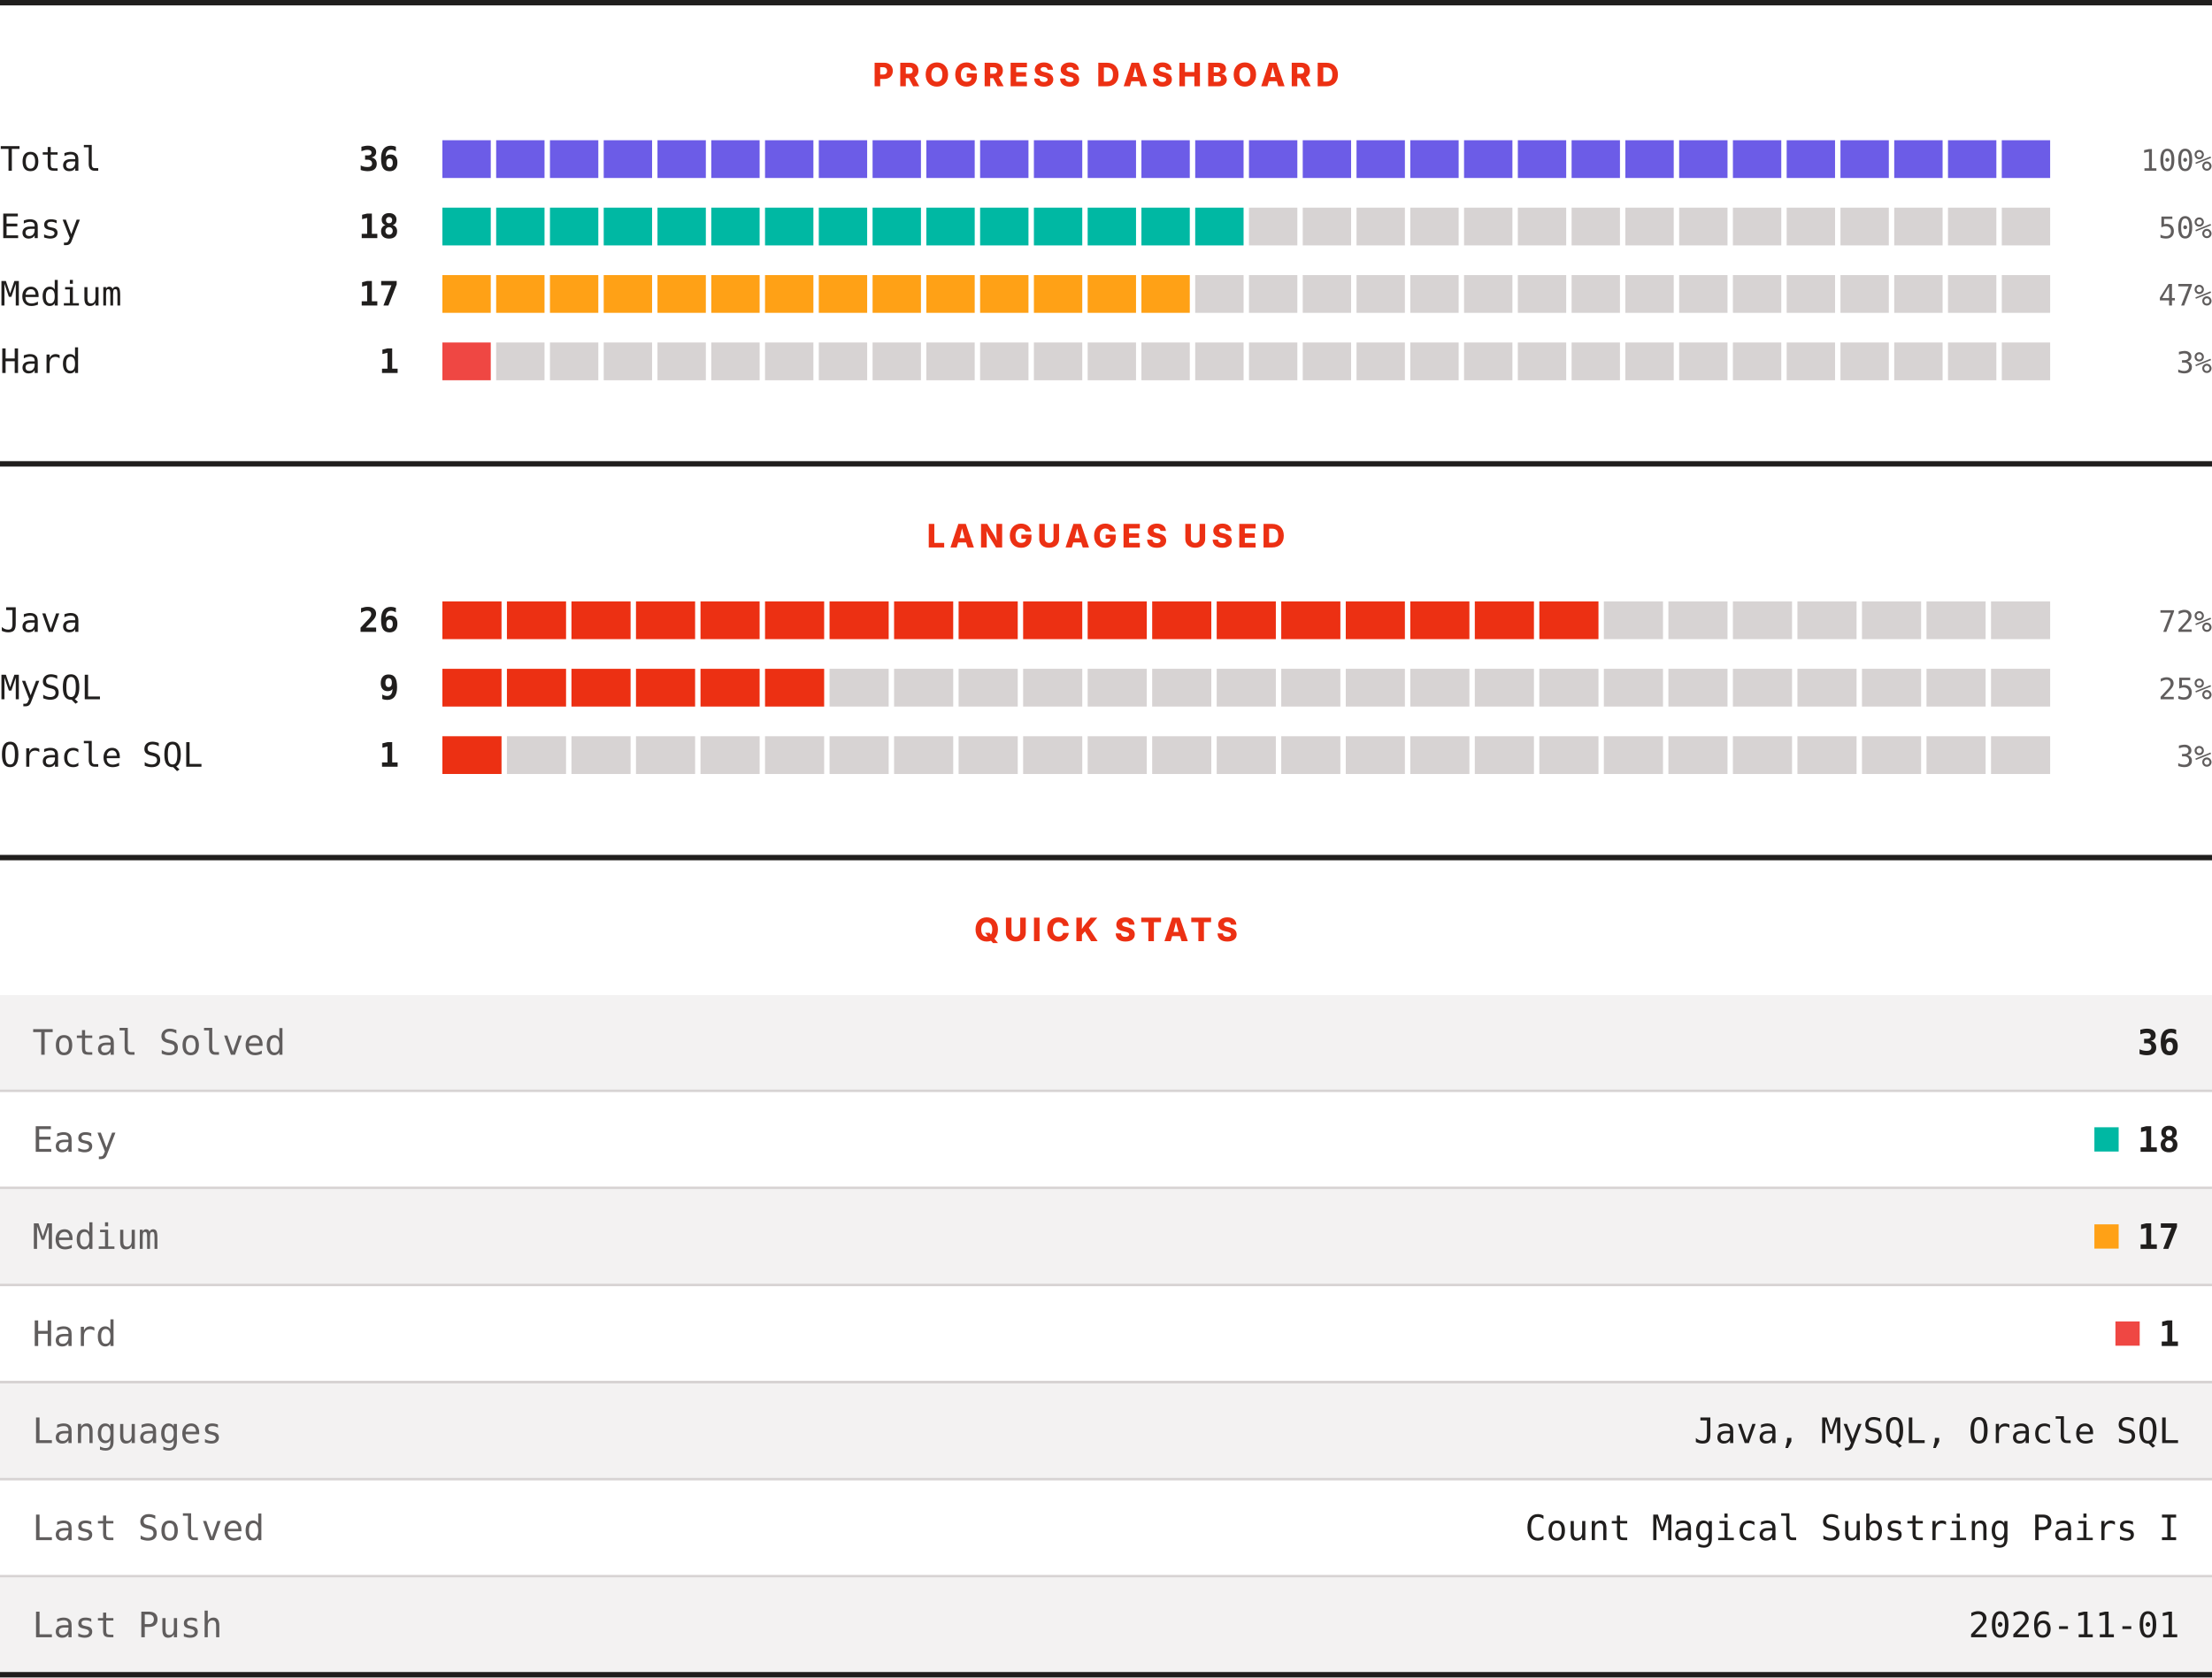
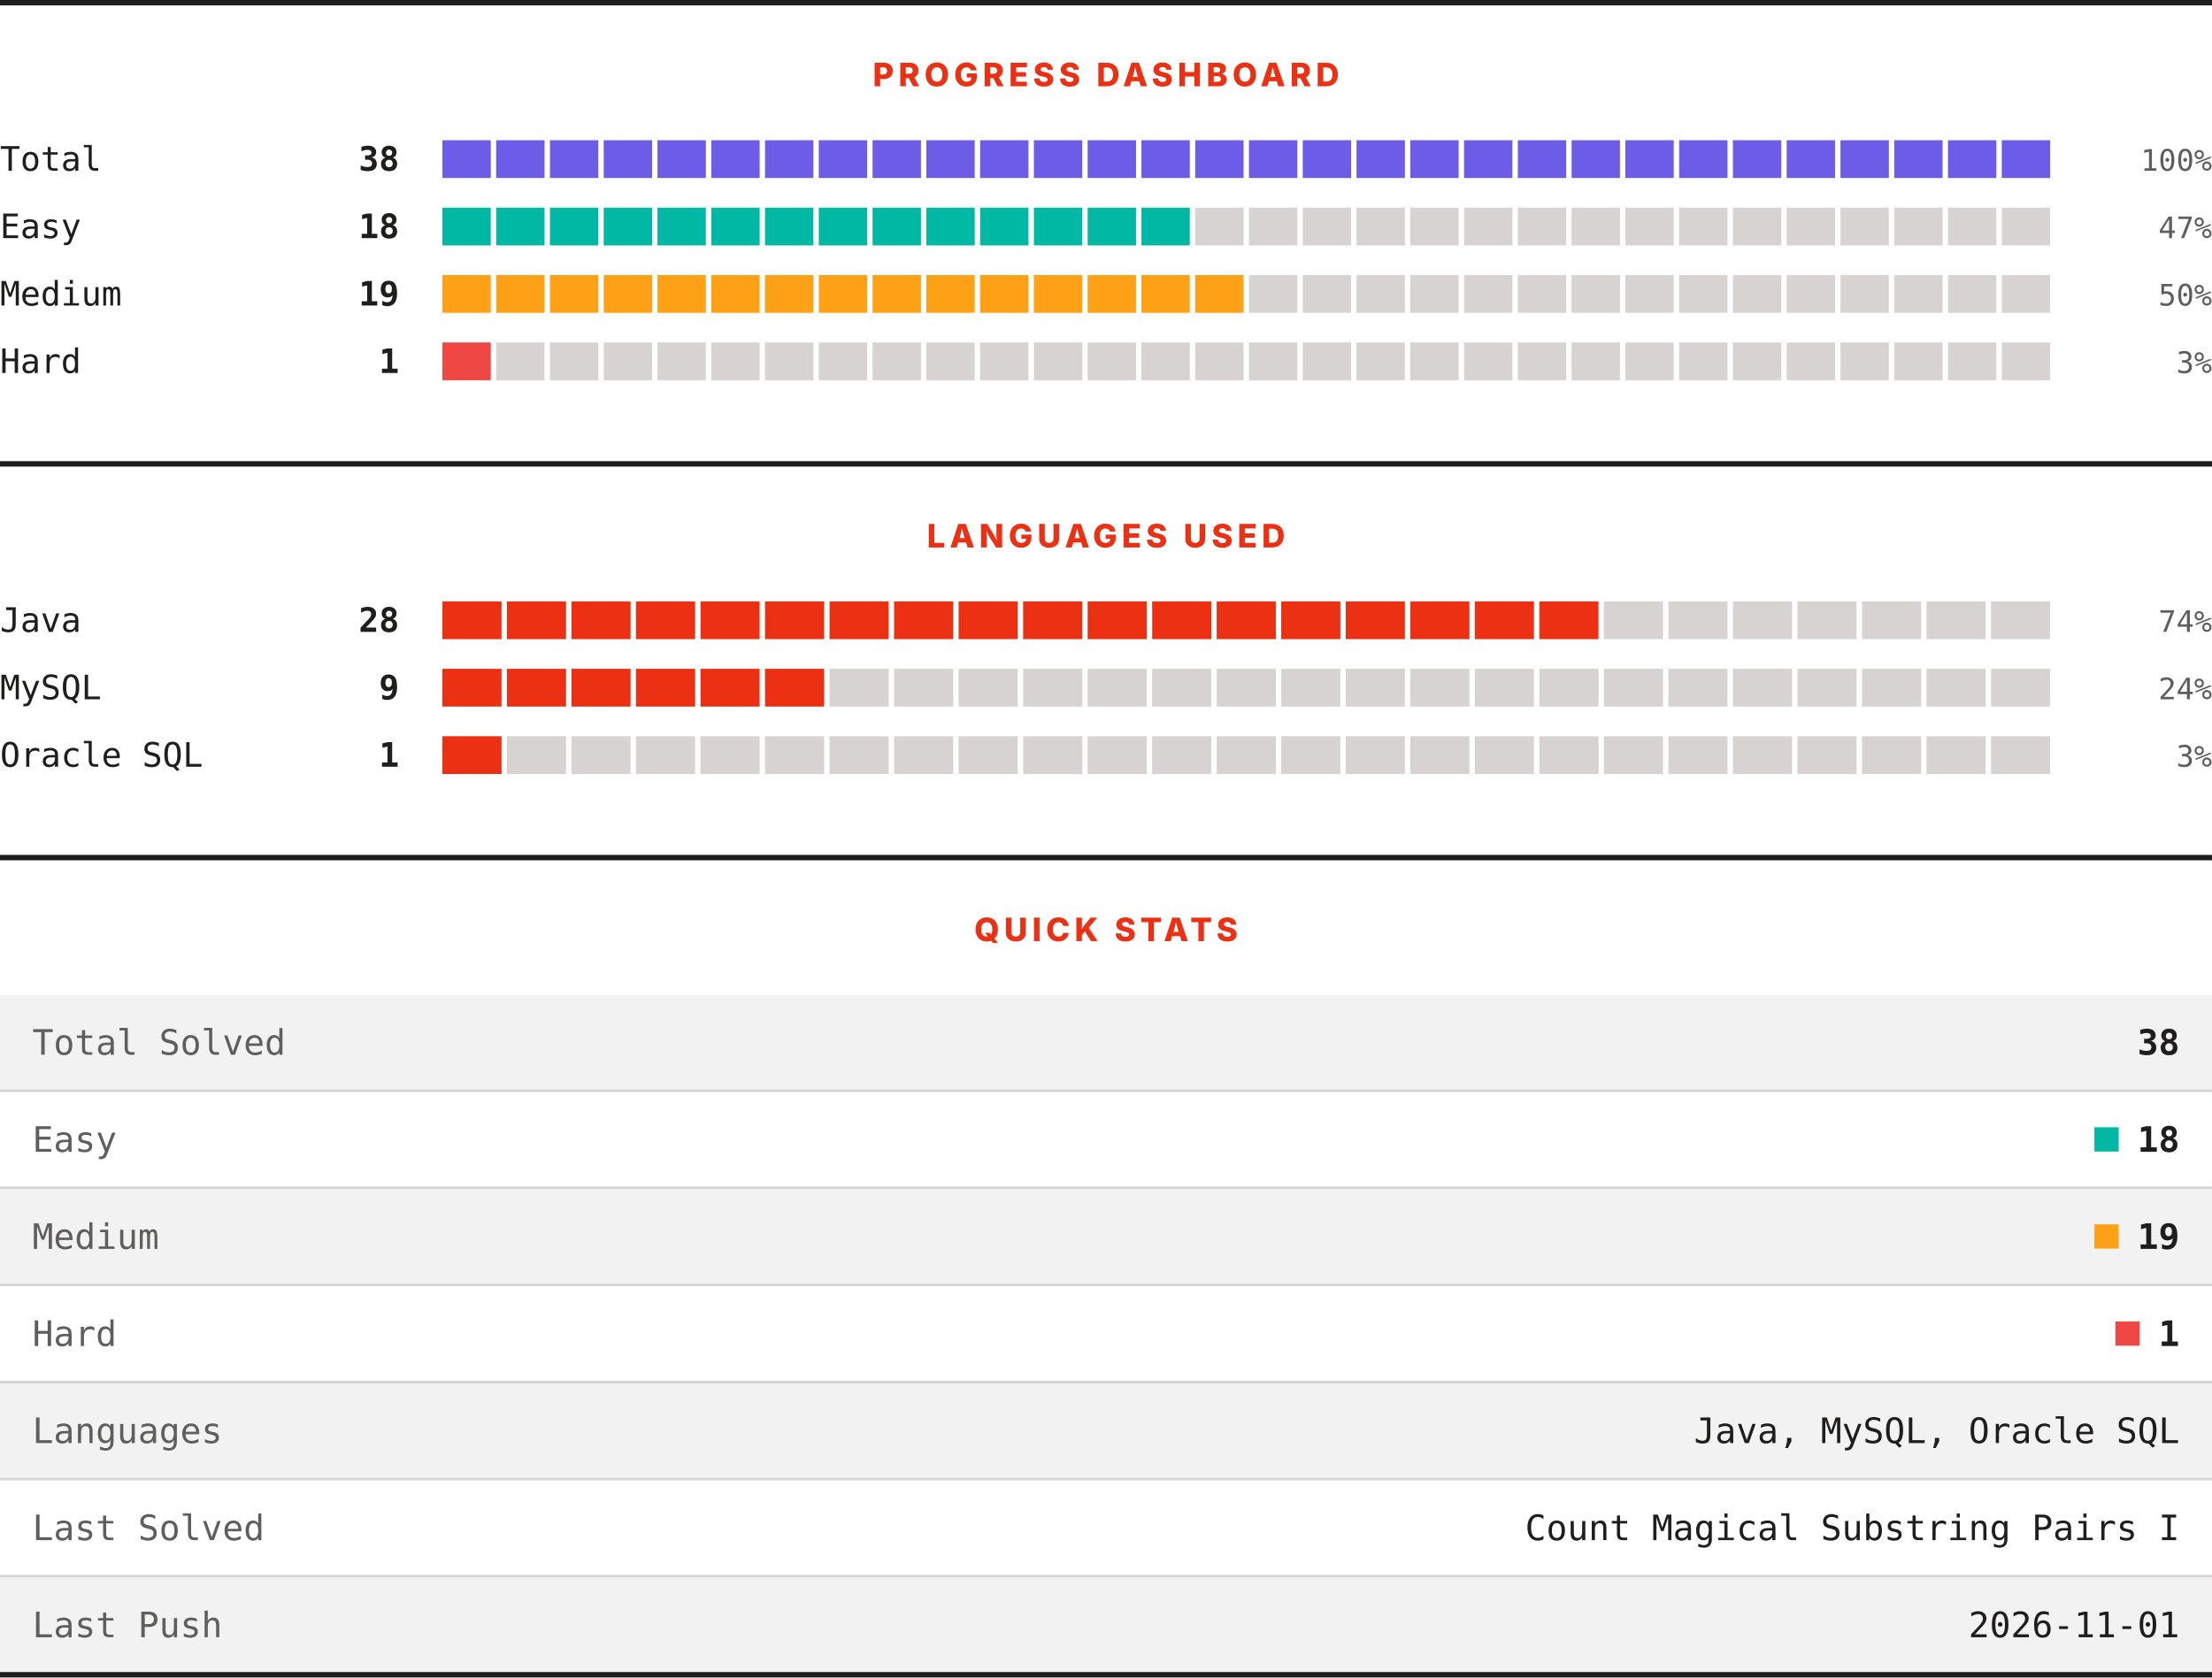
<svg xmlns="http://www.w3.org/2000/svg" width="820" height="622" viewBox="0 0 820 622" role="img" aria-label="LeetCode progress, languages and quick stats">
  <rect width="820" height="622" fill="#ffffff" />
  <rect x="0" y="0" width="820" height="2" fill="#201e1d" />
  <text x="410" y="32" text-anchor="middle" font-family="Archivo, system-ui, -apple-system, Segoe UI, sans-serif" font-size="12" font-weight="800" letter-spacing="1.68" fill="#ec3013">PROGRESS DASHBOARD</text>
  <text x="0" y="63.3" font-family="ui-monospace, SFMono-Regular, Menlo, Consolas, monospace" font-size="12.5" fill="#201e1d">Total</text>
-   <text x="148" y="63.3" text-anchor="end" font-family="ui-monospace, SFMono-Regular, Menlo, Consolas, monospace" font-size="12.5" font-weight="700" fill="#201e1d">36</text>
+   <text x="148" y="63.3" text-anchor="end" font-family="ui-monospace, SFMono-Regular, Menlo, Consolas, monospace" font-size="12.5" font-weight="700" fill="#201e1d">38</text>
  <rect x="164.00" y="52" width="17.93" height="14" fill="#6c5ce7" />
  <rect x="183.93" y="52" width="17.93" height="14" fill="#6c5ce7" />
  <rect x="203.87" y="52" width="17.93" height="14" fill="#6c5ce7" />
  <rect x="223.80" y="52" width="17.93" height="14" fill="#6c5ce7" />
  <rect x="243.73" y="52" width="17.93" height="14" fill="#6c5ce7" />
  <rect x="263.67" y="52" width="17.93" height="14" fill="#6c5ce7" />
  <rect x="283.60" y="52" width="17.93" height="14" fill="#6c5ce7" />
  <rect x="303.53" y="52" width="17.93" height="14" fill="#6c5ce7" />
  <rect x="323.47" y="52" width="17.93" height="14" fill="#6c5ce7" />
  <rect x="343.40" y="52" width="17.93" height="14" fill="#6c5ce7" />
  <rect x="363.33" y="52" width="17.93" height="14" fill="#6c5ce7" />
  <rect x="383.27" y="52" width="17.93" height="14" fill="#6c5ce7" />
  <rect x="403.20" y="52" width="17.93" height="14" fill="#6c5ce7" />
  <rect x="423.13" y="52" width="17.93" height="14" fill="#6c5ce7" />
  <rect x="443.07" y="52" width="17.93" height="14" fill="#6c5ce7" />
  <rect x="463.00" y="52" width="17.93" height="14" fill="#6c5ce7" />
  <rect x="482.93" y="52" width="17.93" height="14" fill="#6c5ce7" />
  <rect x="502.87" y="52" width="17.93" height="14" fill="#6c5ce7" />
  <rect x="522.80" y="52" width="17.93" height="14" fill="#6c5ce7" />
  <rect x="542.73" y="52" width="17.93" height="14" fill="#6c5ce7" />
  <rect x="562.67" y="52" width="17.93" height="14" fill="#6c5ce7" />
  <rect x="582.60" y="52" width="17.93" height="14" fill="#6c5ce7" />
  <rect x="602.53" y="52" width="17.93" height="14" fill="#6c5ce7" />
  <rect x="622.47" y="52" width="17.93" height="14" fill="#6c5ce7" />
  <rect x="642.40" y="52" width="17.93" height="14" fill="#6c5ce7" />
  <rect x="662.33" y="52" width="17.93" height="14" fill="#6c5ce7" />
  <rect x="682.27" y="52" width="17.93" height="14" fill="#6c5ce7" />
  <rect x="702.20" y="52" width="17.93" height="14" fill="#6c5ce7" />
  <rect x="722.13" y="52" width="17.93" height="14" fill="#6c5ce7" />
  <rect x="742.07" y="52" width="17.93" height="14" fill="#6c5ce7" />
  <text x="820" y="63.3" text-anchor="end" font-family="ui-monospace, SFMono-Regular, Menlo, Consolas, monospace" font-size="11" fill="#605d5d">100%</text>
  <text x="0" y="88.3" font-family="ui-monospace, SFMono-Regular, Menlo, Consolas, monospace" font-size="12.5" fill="#201e1d">Easy</text>
  <text x="148" y="88.3" text-anchor="end" font-family="ui-monospace, SFMono-Regular, Menlo, Consolas, monospace" font-size="12.5" font-weight="700" fill="#201e1d">18</text>
  <rect x="164.00" y="77" width="17.93" height="14" fill="#00b8a3" />
  <rect x="183.93" y="77" width="17.93" height="14" fill="#00b8a3" />
  <rect x="203.87" y="77" width="17.93" height="14" fill="#00b8a3" />
  <rect x="223.80" y="77" width="17.93" height="14" fill="#00b8a3" />
  <rect x="243.73" y="77" width="17.93" height="14" fill="#00b8a3" />
  <rect x="263.67" y="77" width="17.93" height="14" fill="#00b8a3" />
  <rect x="283.60" y="77" width="17.93" height="14" fill="#00b8a3" />
  <rect x="303.53" y="77" width="17.93" height="14" fill="#00b8a3" />
  <rect x="323.47" y="77" width="17.93" height="14" fill="#00b8a3" />
  <rect x="343.40" y="77" width="17.93" height="14" fill="#00b8a3" />
  <rect x="363.33" y="77" width="17.93" height="14" fill="#00b8a3" />
  <rect x="383.27" y="77" width="17.93" height="14" fill="#00b8a3" />
  <rect x="403.20" y="77" width="17.93" height="14" fill="#00b8a3" />
  <rect x="423.13" y="77" width="17.93" height="14" fill="#00b8a3" />
-   <rect x="443.07" y="77" width="17.93" height="14" fill="#00b8a3" />
+   <rect x="443.07" y="77" width="17.93" height="14" fill="#d7d3d3" />
  <rect x="463.00" y="77" width="17.93" height="14" fill="#d7d3d3" />
  <rect x="482.93" y="77" width="17.93" height="14" fill="#d7d3d3" />
  <rect x="502.87" y="77" width="17.93" height="14" fill="#d7d3d3" />
  <rect x="522.80" y="77" width="17.93" height="14" fill="#d7d3d3" />
  <rect x="542.73" y="77" width="17.93" height="14" fill="#d7d3d3" />
  <rect x="562.67" y="77" width="17.93" height="14" fill="#d7d3d3" />
  <rect x="582.60" y="77" width="17.93" height="14" fill="#d7d3d3" />
  <rect x="602.53" y="77" width="17.93" height="14" fill="#d7d3d3" />
  <rect x="622.47" y="77" width="17.93" height="14" fill="#d7d3d3" />
  <rect x="642.40" y="77" width="17.93" height="14" fill="#d7d3d3" />
  <rect x="662.33" y="77" width="17.93" height="14" fill="#d7d3d3" />
  <rect x="682.27" y="77" width="17.93" height="14" fill="#d7d3d3" />
  <rect x="702.20" y="77" width="17.93" height="14" fill="#d7d3d3" />
  <rect x="722.13" y="77" width="17.93" height="14" fill="#d7d3d3" />
  <rect x="742.07" y="77" width="17.93" height="14" fill="#d7d3d3" />
-   <text x="820" y="88.3" text-anchor="end" font-family="ui-monospace, SFMono-Regular, Menlo, Consolas, monospace" font-size="11" fill="#605d5d">50%</text>
+   <text x="820" y="88.3" text-anchor="end" font-family="ui-monospace, SFMono-Regular, Menlo, Consolas, monospace" font-size="11" fill="#605d5d">47%</text>
  <text x="0" y="113.3" font-family="ui-monospace, SFMono-Regular, Menlo, Consolas, monospace" font-size="12.5" fill="#201e1d">Medium</text>
-   <text x="148" y="113.3" text-anchor="end" font-family="ui-monospace, SFMono-Regular, Menlo, Consolas, monospace" font-size="12.5" font-weight="700" fill="#201e1d">17</text>
+   <text x="148" y="113.3" text-anchor="end" font-family="ui-monospace, SFMono-Regular, Menlo, Consolas, monospace" font-size="12.5" font-weight="700" fill="#201e1d">19</text>
  <rect x="164.00" y="102" width="17.93" height="14" fill="#ffa116" />
  <rect x="183.93" y="102" width="17.93" height="14" fill="#ffa116" />
  <rect x="203.87" y="102" width="17.93" height="14" fill="#ffa116" />
  <rect x="223.80" y="102" width="17.93" height="14" fill="#ffa116" />
  <rect x="243.73" y="102" width="17.93" height="14" fill="#ffa116" />
  <rect x="263.67" y="102" width="17.93" height="14" fill="#ffa116" />
  <rect x="283.60" y="102" width="17.93" height="14" fill="#ffa116" />
  <rect x="303.53" y="102" width="17.93" height="14" fill="#ffa116" />
  <rect x="323.47" y="102" width="17.93" height="14" fill="#ffa116" />
  <rect x="343.40" y="102" width="17.93" height="14" fill="#ffa116" />
  <rect x="363.33" y="102" width="17.93" height="14" fill="#ffa116" />
  <rect x="383.27" y="102" width="17.93" height="14" fill="#ffa116" />
  <rect x="403.20" y="102" width="17.93" height="14" fill="#ffa116" />
  <rect x="423.13" y="102" width="17.93" height="14" fill="#ffa116" />
-   <rect x="443.07" y="102" width="17.93" height="14" fill="#d7d3d3" />
+   <rect x="443.07" y="102" width="17.93" height="14" fill="#ffa116" />
  <rect x="463.00" y="102" width="17.93" height="14" fill="#d7d3d3" />
  <rect x="482.93" y="102" width="17.93" height="14" fill="#d7d3d3" />
  <rect x="502.87" y="102" width="17.93" height="14" fill="#d7d3d3" />
  <rect x="522.80" y="102" width="17.93" height="14" fill="#d7d3d3" />
  <rect x="542.73" y="102" width="17.93" height="14" fill="#d7d3d3" />
  <rect x="562.67" y="102" width="17.93" height="14" fill="#d7d3d3" />
  <rect x="582.60" y="102" width="17.93" height="14" fill="#d7d3d3" />
  <rect x="602.53" y="102" width="17.93" height="14" fill="#d7d3d3" />
  <rect x="622.47" y="102" width="17.93" height="14" fill="#d7d3d3" />
  <rect x="642.40" y="102" width="17.93" height="14" fill="#d7d3d3" />
  <rect x="662.33" y="102" width="17.93" height="14" fill="#d7d3d3" />
  <rect x="682.27" y="102" width="17.93" height="14" fill="#d7d3d3" />
  <rect x="702.20" y="102" width="17.93" height="14" fill="#d7d3d3" />
  <rect x="722.13" y="102" width="17.93" height="14" fill="#d7d3d3" />
  <rect x="742.07" y="102" width="17.93" height="14" fill="#d7d3d3" />
-   <text x="820" y="113.3" text-anchor="end" font-family="ui-monospace, SFMono-Regular, Menlo, Consolas, monospace" font-size="11" fill="#605d5d">47%</text>
+   <text x="820" y="113.3" text-anchor="end" font-family="ui-monospace, SFMono-Regular, Menlo, Consolas, monospace" font-size="11" fill="#605d5d">50%</text>
  <text x="0" y="138.3" font-family="ui-monospace, SFMono-Regular, Menlo, Consolas, monospace" font-size="12.5" fill="#201e1d">Hard</text>
  <text x="148" y="138.3" text-anchor="end" font-family="ui-monospace, SFMono-Regular, Menlo, Consolas, monospace" font-size="12.5" font-weight="700" fill="#201e1d">1</text>
  <rect x="164.00" y="127" width="17.93" height="14" fill="#ef4743" />
  <rect x="183.93" y="127" width="17.93" height="14" fill="#d7d3d3" />
  <rect x="203.87" y="127" width="17.93" height="14" fill="#d7d3d3" />
  <rect x="223.80" y="127" width="17.93" height="14" fill="#d7d3d3" />
  <rect x="243.73" y="127" width="17.93" height="14" fill="#d7d3d3" />
  <rect x="263.67" y="127" width="17.93" height="14" fill="#d7d3d3" />
  <rect x="283.60" y="127" width="17.93" height="14" fill="#d7d3d3" />
  <rect x="303.53" y="127" width="17.93" height="14" fill="#d7d3d3" />
  <rect x="323.47" y="127" width="17.93" height="14" fill="#d7d3d3" />
  <rect x="343.40" y="127" width="17.93" height="14" fill="#d7d3d3" />
  <rect x="363.33" y="127" width="17.93" height="14" fill="#d7d3d3" />
  <rect x="383.27" y="127" width="17.93" height="14" fill="#d7d3d3" />
  <rect x="403.20" y="127" width="17.93" height="14" fill="#d7d3d3" />
  <rect x="423.13" y="127" width="17.93" height="14" fill="#d7d3d3" />
  <rect x="443.07" y="127" width="17.93" height="14" fill="#d7d3d3" />
  <rect x="463.00" y="127" width="17.93" height="14" fill="#d7d3d3" />
  <rect x="482.93" y="127" width="17.93" height="14" fill="#d7d3d3" />
  <rect x="502.87" y="127" width="17.93" height="14" fill="#d7d3d3" />
  <rect x="522.80" y="127" width="17.93" height="14" fill="#d7d3d3" />
  <rect x="542.73" y="127" width="17.93" height="14" fill="#d7d3d3" />
  <rect x="562.67" y="127" width="17.93" height="14" fill="#d7d3d3" />
  <rect x="582.60" y="127" width="17.93" height="14" fill="#d7d3d3" />
  <rect x="602.53" y="127" width="17.93" height="14" fill="#d7d3d3" />
  <rect x="622.47" y="127" width="17.93" height="14" fill="#d7d3d3" />
  <rect x="642.40" y="127" width="17.93" height="14" fill="#d7d3d3" />
  <rect x="662.33" y="127" width="17.93" height="14" fill="#d7d3d3" />
  <rect x="682.27" y="127" width="17.93" height="14" fill="#d7d3d3" />
  <rect x="702.20" y="127" width="17.93" height="14" fill="#d7d3d3" />
  <rect x="722.13" y="127" width="17.93" height="14" fill="#d7d3d3" />
  <rect x="742.07" y="127" width="17.93" height="14" fill="#d7d3d3" />
  <text x="820" y="138.3" text-anchor="end" font-family="ui-monospace, SFMono-Regular, Menlo, Consolas, monospace" font-size="11" fill="#605d5d">3%</text>
  <rect x="0" y="171" width="820" height="2" fill="#201e1d" />
  <text x="410" y="203" text-anchor="middle" font-family="Archivo, system-ui, -apple-system, Segoe UI, sans-serif" font-size="12" font-weight="800" letter-spacing="1.68" fill="#ec3013">LANGUAGES USED</text>
  <text x="0" y="234.3" font-family="ui-monospace, SFMono-Regular, Menlo, Consolas, monospace" font-size="12.5" fill="#201e1d">Java</text>
-   <text x="148" y="234.3" text-anchor="end" font-family="ui-monospace, SFMono-Regular, Menlo, Consolas, monospace" font-size="12.5" font-weight="700" fill="#201e1d">26</text>
+   <text x="148" y="234.3" text-anchor="end" font-family="ui-monospace, SFMono-Regular, Menlo, Consolas, monospace" font-size="12.5" font-weight="700" fill="#201e1d">28</text>
  <rect x="164.00" y="223" width="21.92" height="14" fill="#ec3013" />
  <rect x="187.92" y="223" width="21.92" height="14" fill="#ec3013" />
  <rect x="211.84" y="223" width="21.92" height="14" fill="#ec3013" />
  <rect x="235.76" y="223" width="21.92" height="14" fill="#ec3013" />
  <rect x="259.68" y="223" width="21.92" height="14" fill="#ec3013" />
  <rect x="283.60" y="223" width="21.92" height="14" fill="#ec3013" />
  <rect x="307.52" y="223" width="21.92" height="14" fill="#ec3013" />
  <rect x="331.44" y="223" width="21.92" height="14" fill="#ec3013" />
  <rect x="355.36" y="223" width="21.92" height="14" fill="#ec3013" />
  <rect x="379.28" y="223" width="21.92" height="14" fill="#ec3013" />
  <rect x="403.20" y="223" width="21.92" height="14" fill="#ec3013" />
  <rect x="427.12" y="223" width="21.92" height="14" fill="#ec3013" />
  <rect x="451.04" y="223" width="21.92" height="14" fill="#ec3013" />
  <rect x="474.96" y="223" width="21.92" height="14" fill="#ec3013" />
  <rect x="498.88" y="223" width="21.92" height="14" fill="#ec3013" />
  <rect x="522.80" y="223" width="21.92" height="14" fill="#ec3013" />
  <rect x="546.72" y="223" width="21.92" height="14" fill="#ec3013" />
  <rect x="570.64" y="223" width="21.92" height="14" fill="#ec3013" />
  <rect x="594.56" y="223" width="21.92" height="14" fill="#d7d3d3" />
  <rect x="618.48" y="223" width="21.92" height="14" fill="#d7d3d3" />
  <rect x="642.40" y="223" width="21.92" height="14" fill="#d7d3d3" />
  <rect x="666.32" y="223" width="21.92" height="14" fill="#d7d3d3" />
  <rect x="690.24" y="223" width="21.92" height="14" fill="#d7d3d3" />
  <rect x="714.16" y="223" width="21.92" height="14" fill="#d7d3d3" />
  <rect x="738.08" y="223" width="21.92" height="14" fill="#d7d3d3" />
-   <text x="820" y="234.3" text-anchor="end" font-family="ui-monospace, SFMono-Regular, Menlo, Consolas, monospace" font-size="11" fill="#605d5d">72%</text>
+   <text x="820" y="234.3" text-anchor="end" font-family="ui-monospace, SFMono-Regular, Menlo, Consolas, monospace" font-size="11" fill="#605d5d">74%</text>
  <text x="0" y="259.3" font-family="ui-monospace, SFMono-Regular, Menlo, Consolas, monospace" font-size="12.5" fill="#201e1d">MySQL</text>
  <text x="148" y="259.3" text-anchor="end" font-family="ui-monospace, SFMono-Regular, Menlo, Consolas, monospace" font-size="12.5" font-weight="700" fill="#201e1d">9</text>
  <rect x="164.00" y="248" width="21.92" height="14" fill="#ec3013" />
  <rect x="187.92" y="248" width="21.92" height="14" fill="#ec3013" />
  <rect x="211.84" y="248" width="21.92" height="14" fill="#ec3013" />
  <rect x="235.76" y="248" width="21.92" height="14" fill="#ec3013" />
  <rect x="259.68" y="248" width="21.92" height="14" fill="#ec3013" />
  <rect x="283.60" y="248" width="21.92" height="14" fill="#ec3013" />
  <rect x="307.52" y="248" width="21.92" height="14" fill="#d7d3d3" />
  <rect x="331.44" y="248" width="21.92" height="14" fill="#d7d3d3" />
  <rect x="355.36" y="248" width="21.92" height="14" fill="#d7d3d3" />
  <rect x="379.28" y="248" width="21.92" height="14" fill="#d7d3d3" />
  <rect x="403.20" y="248" width="21.92" height="14" fill="#d7d3d3" />
  <rect x="427.12" y="248" width="21.92" height="14" fill="#d7d3d3" />
  <rect x="451.04" y="248" width="21.92" height="14" fill="#d7d3d3" />
  <rect x="474.96" y="248" width="21.92" height="14" fill="#d7d3d3" />
  <rect x="498.88" y="248" width="21.92" height="14" fill="#d7d3d3" />
  <rect x="522.80" y="248" width="21.92" height="14" fill="#d7d3d3" />
  <rect x="546.72" y="248" width="21.92" height="14" fill="#d7d3d3" />
  <rect x="570.64" y="248" width="21.92" height="14" fill="#d7d3d3" />
  <rect x="594.56" y="248" width="21.92" height="14" fill="#d7d3d3" />
  <rect x="618.48" y="248" width="21.92" height="14" fill="#d7d3d3" />
  <rect x="642.40" y="248" width="21.92" height="14" fill="#d7d3d3" />
  <rect x="666.32" y="248" width="21.92" height="14" fill="#d7d3d3" />
  <rect x="690.24" y="248" width="21.92" height="14" fill="#d7d3d3" />
  <rect x="714.16" y="248" width="21.92" height="14" fill="#d7d3d3" />
  <rect x="738.08" y="248" width="21.92" height="14" fill="#d7d3d3" />
-   <text x="820" y="259.3" text-anchor="end" font-family="ui-monospace, SFMono-Regular, Menlo, Consolas, monospace" font-size="11" fill="#605d5d">25%</text>
+   <text x="820" y="259.3" text-anchor="end" font-family="ui-monospace, SFMono-Regular, Menlo, Consolas, monospace" font-size="11" fill="#605d5d">24%</text>
  <text x="0" y="284.3" font-family="ui-monospace, SFMono-Regular, Menlo, Consolas, monospace" font-size="12.5" fill="#201e1d">Oracle SQL</text>
  <text x="148" y="284.3" text-anchor="end" font-family="ui-monospace, SFMono-Regular, Menlo, Consolas, monospace" font-size="12.5" font-weight="700" fill="#201e1d">1</text>
  <rect x="164.00" y="273" width="21.92" height="14" fill="#ec3013" />
  <rect x="187.92" y="273" width="21.92" height="14" fill="#d7d3d3" />
  <rect x="211.84" y="273" width="21.92" height="14" fill="#d7d3d3" />
  <rect x="235.76" y="273" width="21.92" height="14" fill="#d7d3d3" />
  <rect x="259.68" y="273" width="21.92" height="14" fill="#d7d3d3" />
  <rect x="283.60" y="273" width="21.92" height="14" fill="#d7d3d3" />
  <rect x="307.52" y="273" width="21.92" height="14" fill="#d7d3d3" />
  <rect x="331.44" y="273" width="21.92" height="14" fill="#d7d3d3" />
  <rect x="355.36" y="273" width="21.92" height="14" fill="#d7d3d3" />
  <rect x="379.28" y="273" width="21.92" height="14" fill="#d7d3d3" />
  <rect x="403.20" y="273" width="21.92" height="14" fill="#d7d3d3" />
  <rect x="427.12" y="273" width="21.92" height="14" fill="#d7d3d3" />
  <rect x="451.04" y="273" width="21.92" height="14" fill="#d7d3d3" />
  <rect x="474.96" y="273" width="21.92" height="14" fill="#d7d3d3" />
  <rect x="498.88" y="273" width="21.92" height="14" fill="#d7d3d3" />
  <rect x="522.80" y="273" width="21.92" height="14" fill="#d7d3d3" />
  <rect x="546.72" y="273" width="21.92" height="14" fill="#d7d3d3" />
  <rect x="570.64" y="273" width="21.92" height="14" fill="#d7d3d3" />
  <rect x="594.56" y="273" width="21.92" height="14" fill="#d7d3d3" />
  <rect x="618.48" y="273" width="21.92" height="14" fill="#d7d3d3" />
  <rect x="642.40" y="273" width="21.92" height="14" fill="#d7d3d3" />
  <rect x="666.32" y="273" width="21.92" height="14" fill="#d7d3d3" />
  <rect x="690.24" y="273" width="21.92" height="14" fill="#d7d3d3" />
  <rect x="714.16" y="273" width="21.92" height="14" fill="#d7d3d3" />
  <rect x="738.08" y="273" width="21.92" height="14" fill="#d7d3d3" />
  <text x="820" y="284.3" text-anchor="end" font-family="ui-monospace, SFMono-Regular, Menlo, Consolas, monospace" font-size="11" fill="#605d5d">3%</text>
  <rect x="0" y="317" width="820" height="2" fill="#201e1d" />
  <text x="410" y="349" text-anchor="middle" font-family="Archivo, system-ui, -apple-system, Segoe UI, sans-serif" font-size="12" font-weight="800" letter-spacing="1.68" fill="#ec3013">QUICK STATS</text>
  <rect x="0" y="369" width="820" height="35" fill="#f3f2f2" />
  <text x="12" y="391.1" font-family="ui-monospace, SFMono-Regular, Menlo, Consolas, monospace" font-size="13" fill="#605d5d">Total Solved</text>
-   <text x="808" y="391.1" text-anchor="end" font-family="ui-monospace, SFMono-Regular, Menlo, Consolas, monospace" font-size="13" font-weight="700" fill="#201e1d">36</text>
+   <text x="808" y="391.1" text-anchor="end" font-family="ui-monospace, SFMono-Regular, Menlo, Consolas, monospace" font-size="13" font-weight="700" fill="#201e1d">38</text>
  <rect x="0" y="404" width="820" height="1" fill="#d7d3d3" />
  <rect x="0" y="405" width="820" height="35" fill="#ffffff" />
  <text x="12" y="427.1" font-family="ui-monospace, SFMono-Regular, Menlo, Consolas, monospace" font-size="13" fill="#605d5d">Easy</text>
  <rect x="776.4" y="418" width="9" height="9" fill="#00b8a3" />
  <text x="808" y="427.1" text-anchor="end" font-family="ui-monospace, SFMono-Regular, Menlo, Consolas, monospace" font-size="13" font-weight="700" fill="#201e1d">18</text>
  <rect x="0" y="440" width="820" height="1" fill="#d7d3d3" />
  <rect x="0" y="441" width="820" height="35" fill="#f3f2f2" />
  <text x="12" y="463.1" font-family="ui-monospace, SFMono-Regular, Menlo, Consolas, monospace" font-size="13" fill="#605d5d">Medium</text>
  <rect x="776.4" y="454" width="9" height="9" fill="#ffa116" />
-   <text x="808" y="463.1" text-anchor="end" font-family="ui-monospace, SFMono-Regular, Menlo, Consolas, monospace" font-size="13" font-weight="700" fill="#201e1d">17</text>
+   <text x="808" y="463.1" text-anchor="end" font-family="ui-monospace, SFMono-Regular, Menlo, Consolas, monospace" font-size="13" font-weight="700" fill="#201e1d">19</text>
  <rect x="0" y="476" width="820" height="1" fill="#d7d3d3" />
  <rect x="0" y="477" width="820" height="35" fill="#ffffff" />
  <text x="12" y="499.1" font-family="ui-monospace, SFMono-Regular, Menlo, Consolas, monospace" font-size="13" fill="#605d5d">Hard</text>
  <rect x="784.2" y="490" width="9" height="9" fill="#ef4743" />
  <text x="808" y="499.1" text-anchor="end" font-family="ui-monospace, SFMono-Regular, Menlo, Consolas, monospace" font-size="13" font-weight="700" fill="#201e1d">1</text>
  <rect x="0" y="512" width="820" height="1" fill="#d7d3d3" />
  <rect x="0" y="513" width="820" height="35" fill="#f3f2f2" />
  <text x="12" y="535.1" font-family="ui-monospace, SFMono-Regular, Menlo, Consolas, monospace" font-size="13" fill="#605d5d">Languages</text>
  <text x="808" y="535.1" text-anchor="end" font-family="ui-monospace, SFMono-Regular, Menlo, Consolas, monospace" font-size="13" fill="#201e1d">Java, MySQL, Oracle SQL</text>
  <rect x="0" y="548" width="820" height="1" fill="#d7d3d3" />
  <rect x="0" y="549" width="820" height="35" fill="#ffffff" />
  <text x="12" y="571.1" font-family="ui-monospace, SFMono-Regular, Menlo, Consolas, monospace" font-size="13" fill="#605d5d">Last Solved</text>
  <text x="808" y="571.1" text-anchor="end" font-family="ui-monospace, SFMono-Regular, Menlo, Consolas, monospace" font-size="13" fill="#201e1d">Count Magical Substring Pairs I</text>
  <rect x="0" y="584" width="820" height="1" fill="#d7d3d3" />
  <rect x="0" y="585" width="820" height="35" fill="#f3f2f2" />
  <text x="12" y="607.1" font-family="ui-monospace, SFMono-Regular, Menlo, Consolas, monospace" font-size="13" fill="#605d5d">Last Push</text>
  <text x="808" y="607.1" text-anchor="end" font-family="ui-monospace, SFMono-Regular, Menlo, Consolas, monospace" font-size="13" fill="#201e1d">2026-11-01</text>
  <rect x="0" y="620" width="820" height="2" fill="#201e1d" />
</svg>
